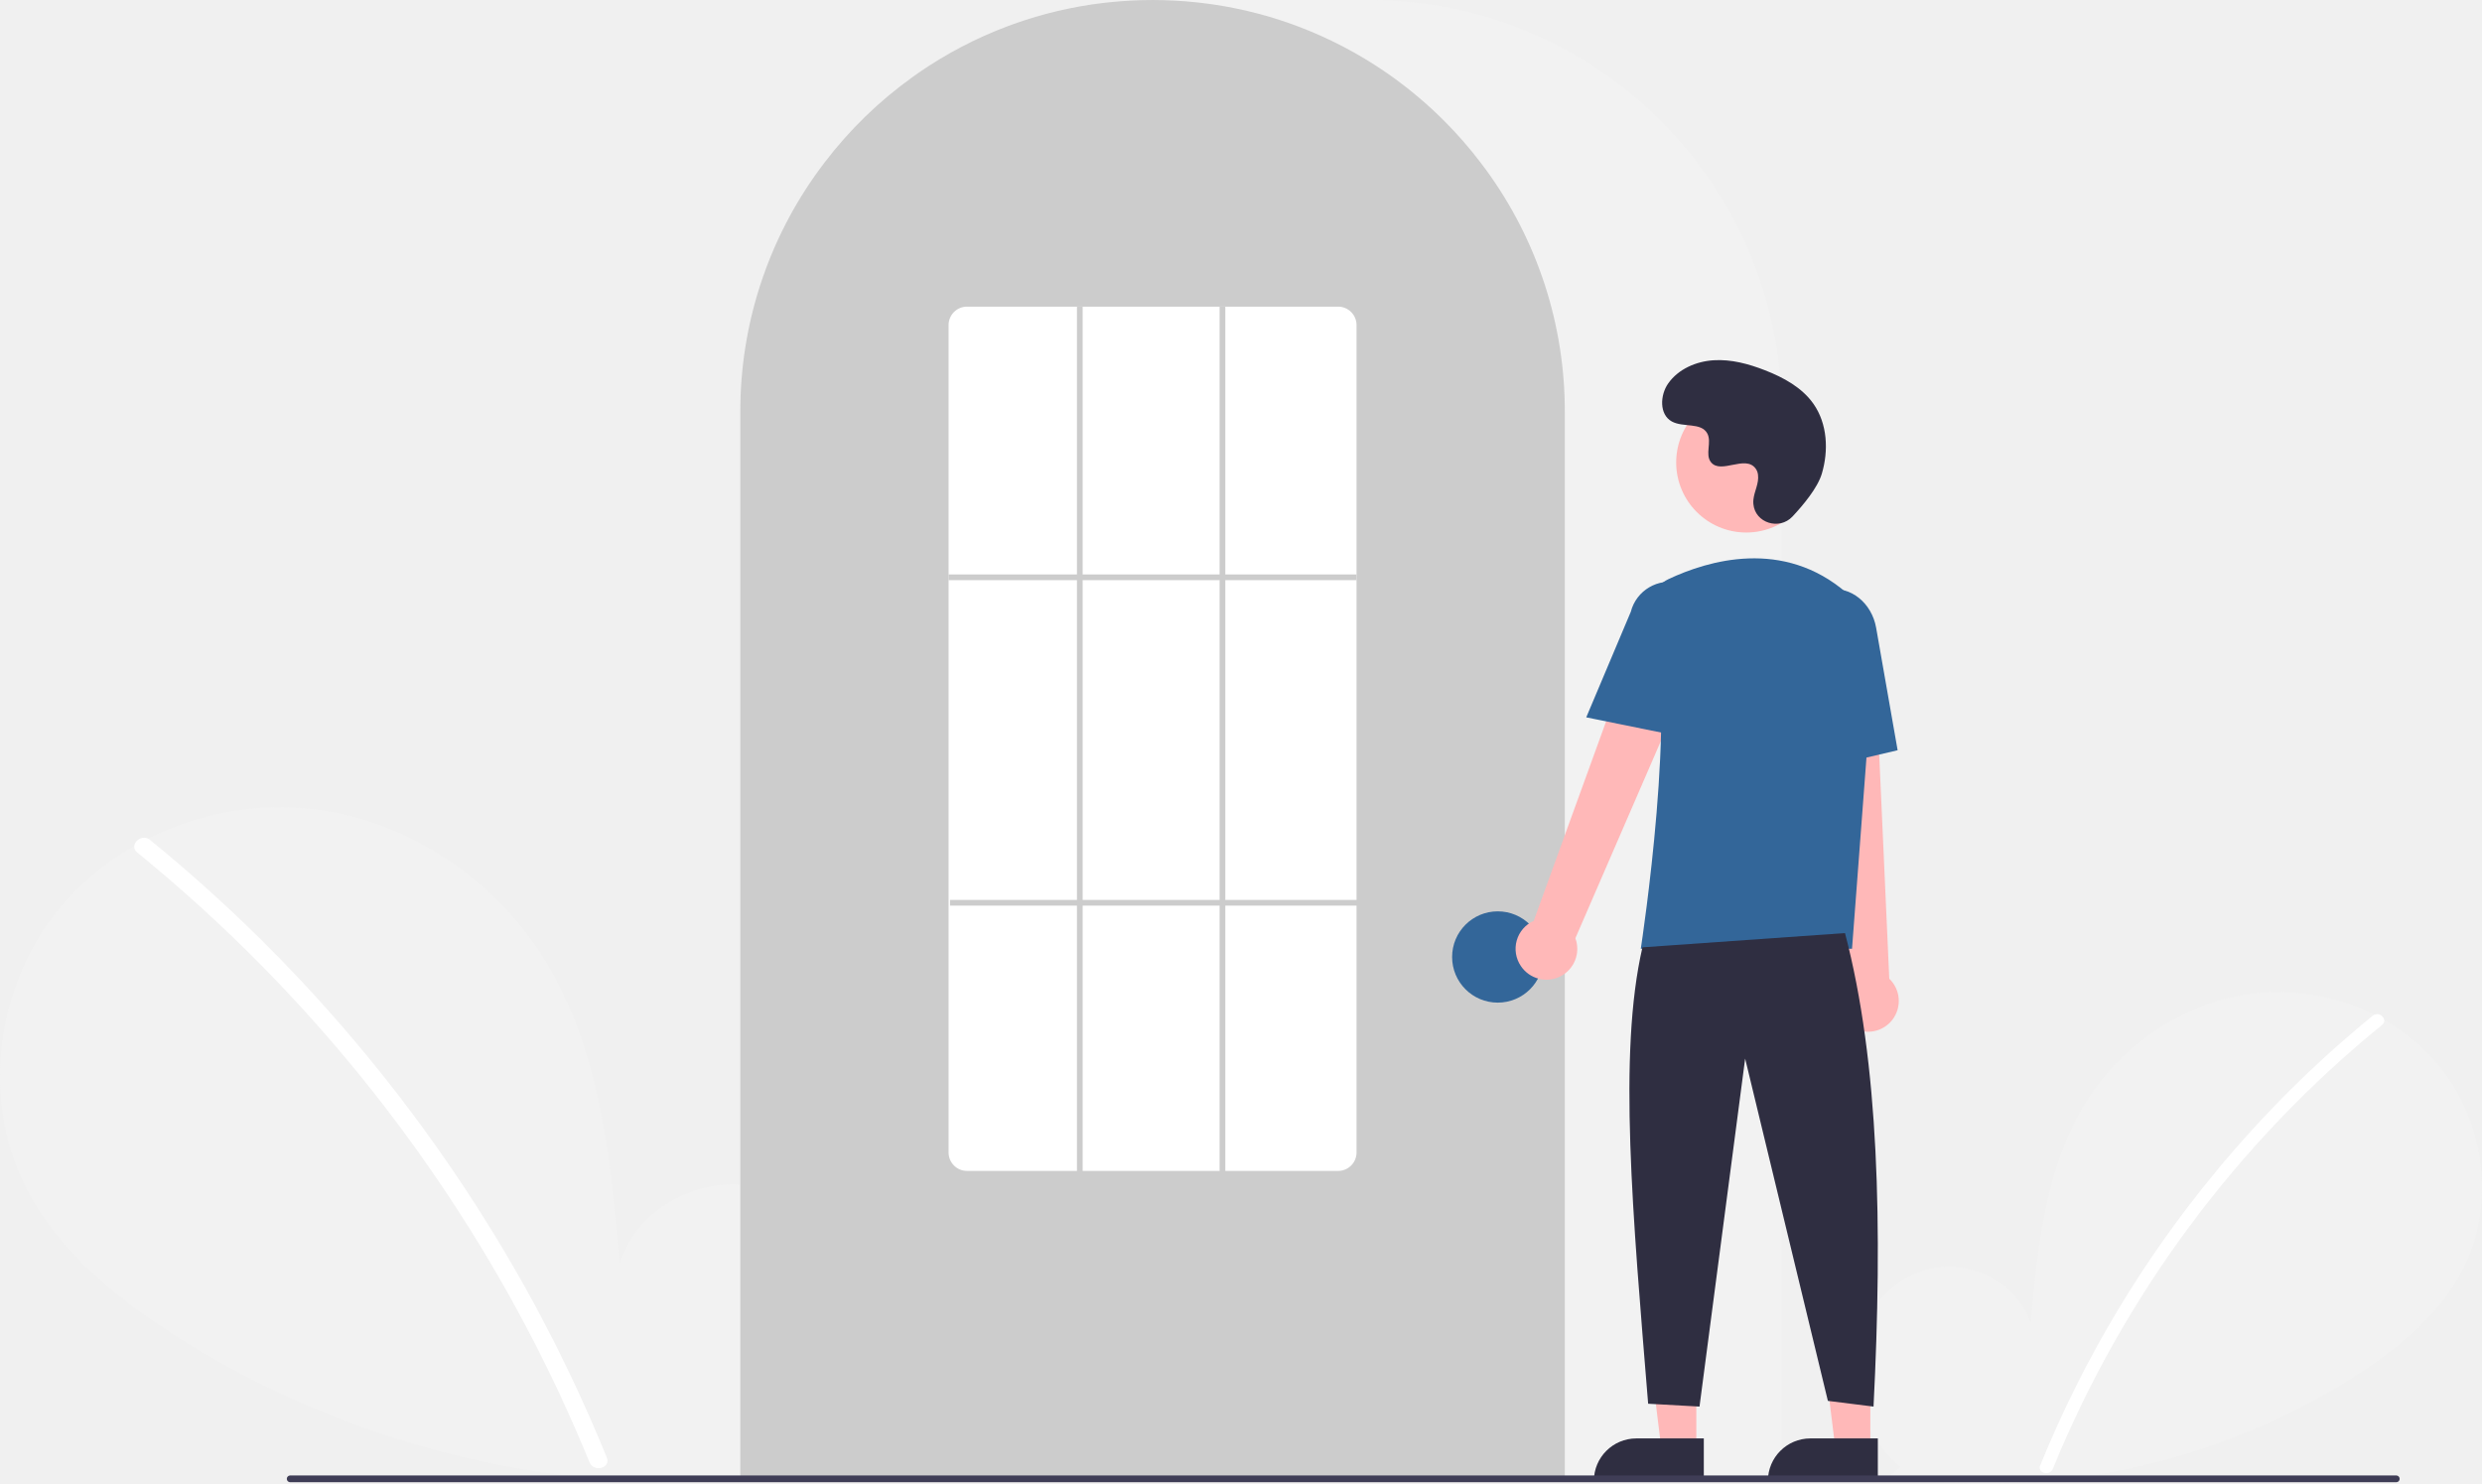
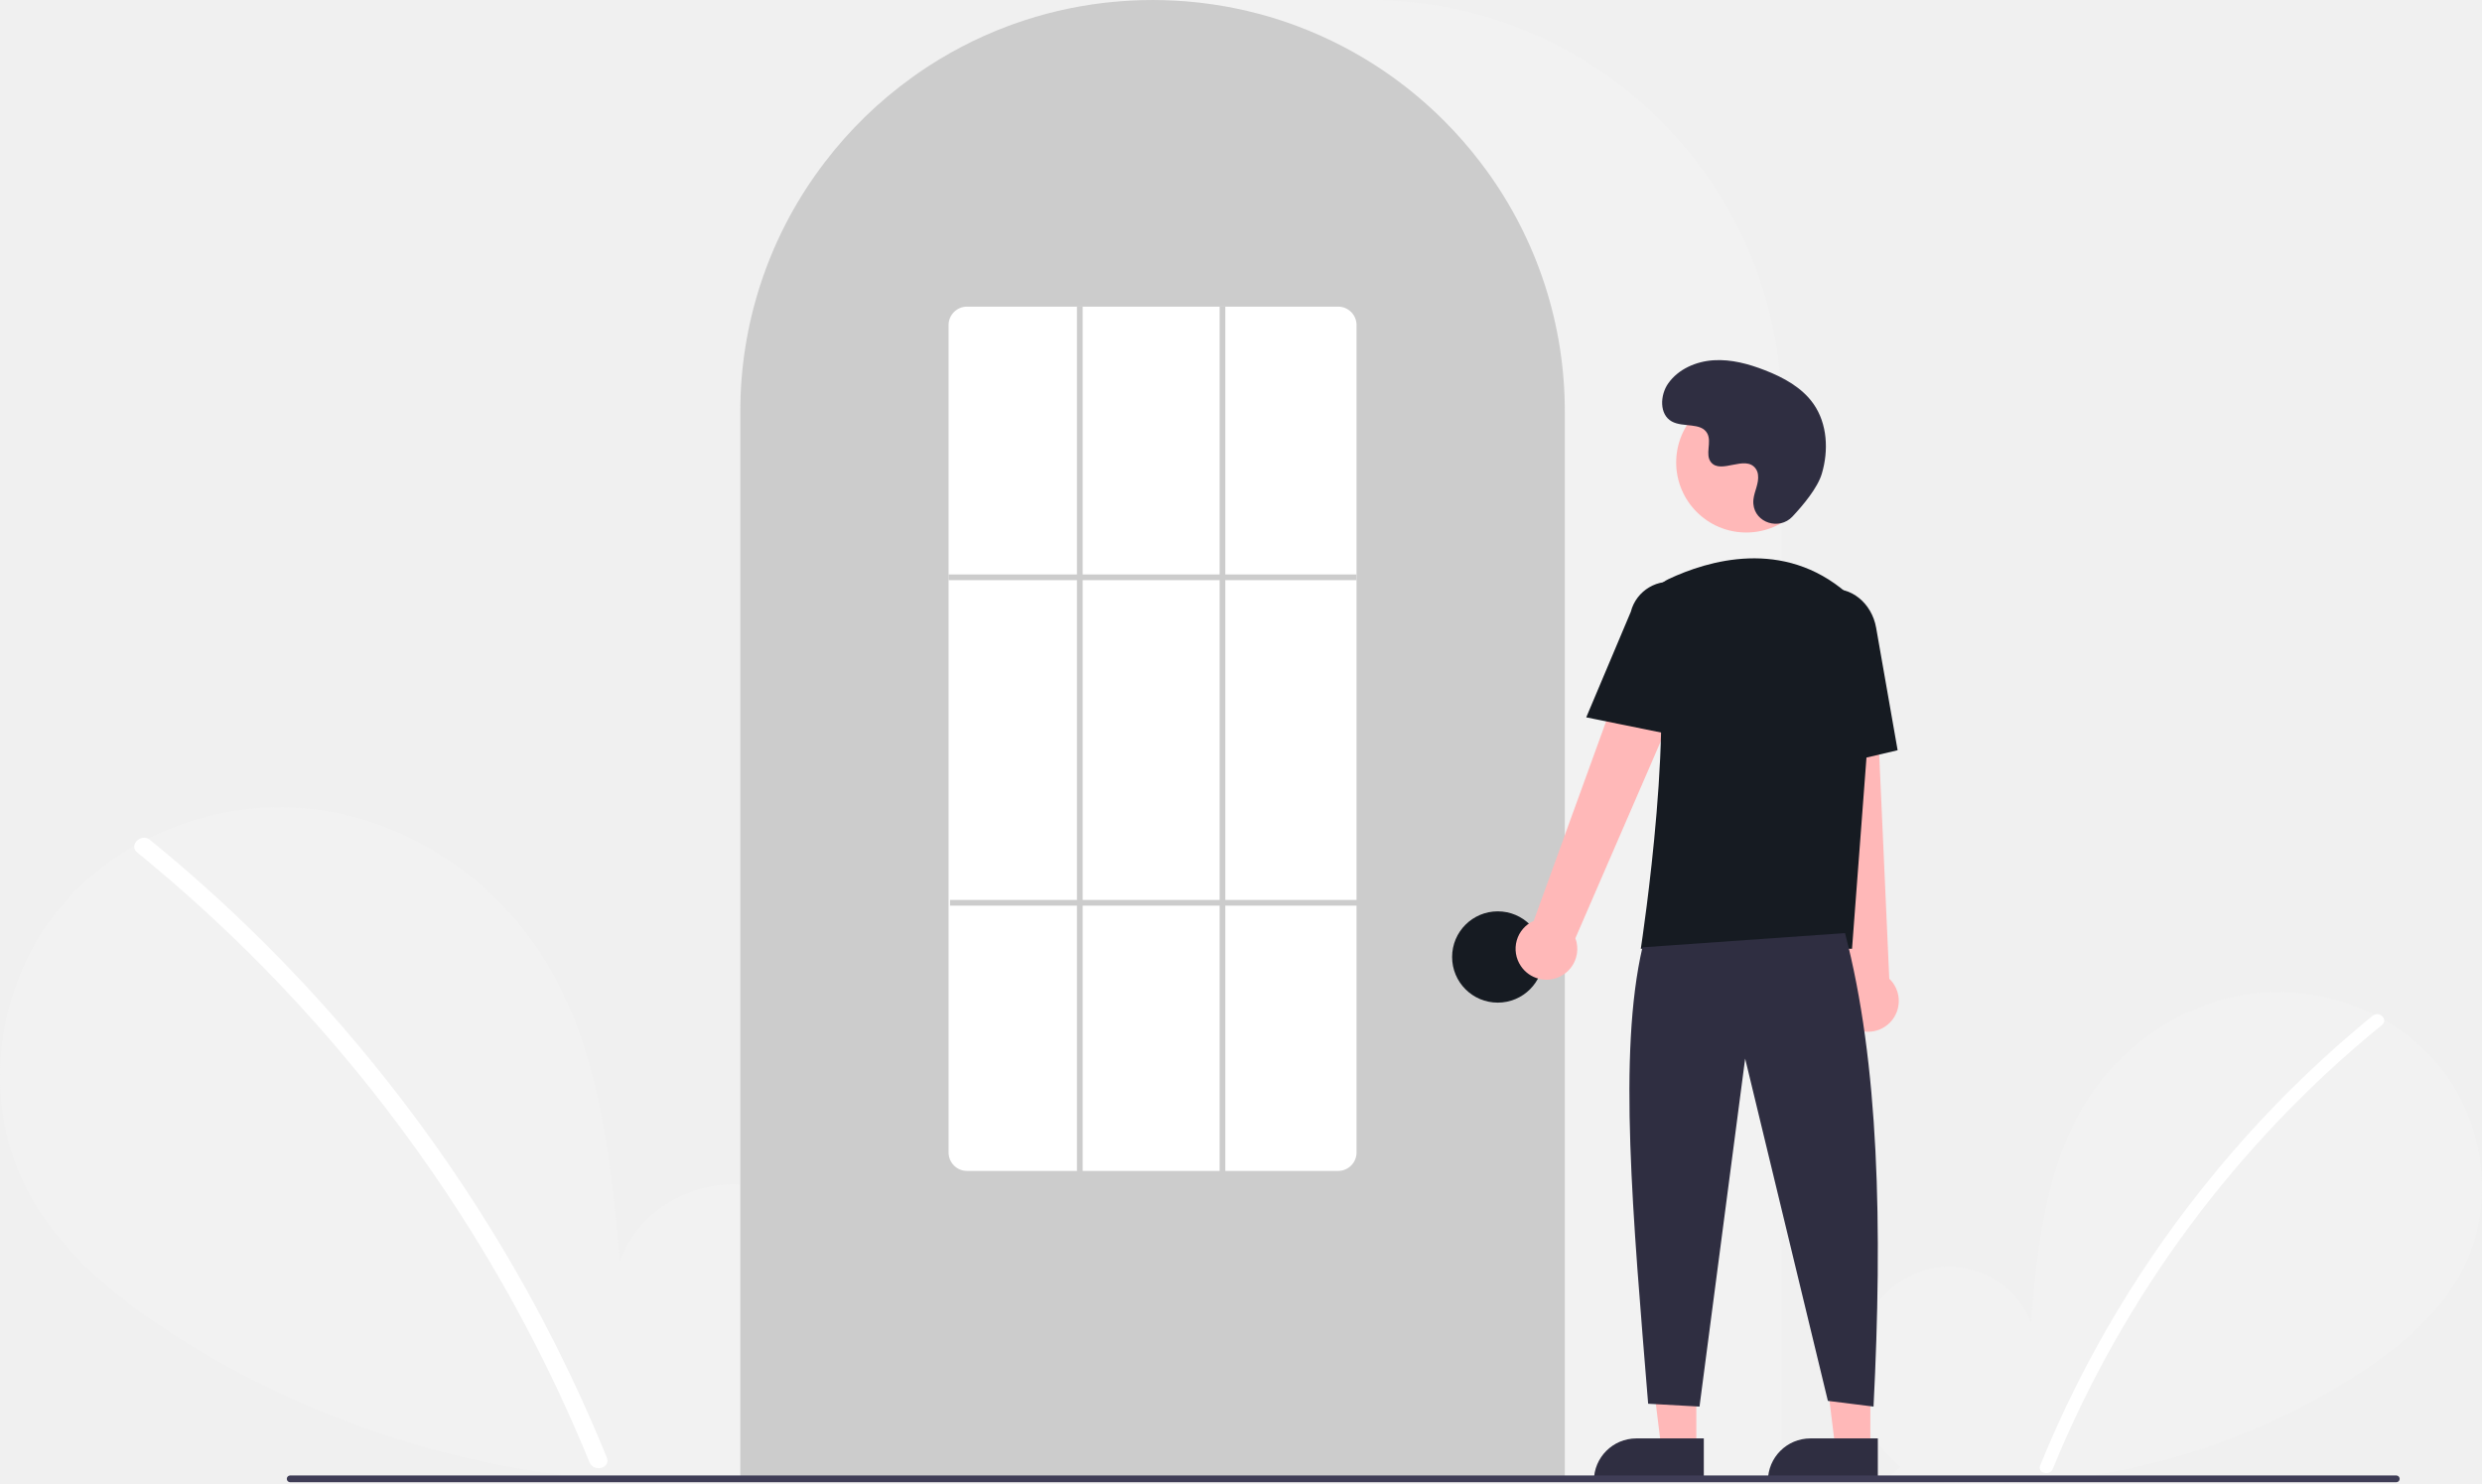
<svg xmlns="http://www.w3.org/2000/svg" data-name="Layer 1" width="870" height="520.139" viewBox="0 0 870 520.139">
  <path d="M831.092,704.187c-11.138-9.412-17.904-24.28-16.13-38.754s12.764-27.78,27.018-30.854,30.504,5.435,34.834,19.359c2.383-26.846,5.129-54.818,19.402-77.68,12.924-20.701,35.309-35.514,59.569-38.164s49.803,7.359,64.933,26.507,18.835,46.985,8.238,68.969c-7.806,16.195-22.188,28.247-37.257,38.052a240.452,240.452,0,0,1-164.454,35.977Z" transform="translate(-165 -189.9307)" fill="#f2f2f2" />
  <path d="M996.728,546.01a393.414,393.414,0,0,0-54.826,54.442,394.561,394.561,0,0,0-61.752,103.194c-1.112,2.725,3.313,3.911,4.412,1.216A392.342,392.342,0,0,1,999.963,549.245c2.284-1.86-.97-5.08-3.236-3.236Z" transform="translate(-165 -189.9307)" fill="#fff" />
  <path d="M445.067,701.63c15.299-12.927,24.591-33.348,22.154-53.228s-17.531-38.156-37.11-42.377-41.897,7.464-47.844,26.59c-3.273-36.873-7.044-75.292-26.648-106.693-17.751-28.433-48.497-48.778-81.818-52.418s-68.404,10.107-89.185,36.407-25.869,64.535-11.315,94.729c10.722,22.243,30.475,38.797,51.172,52.264,66.03,42.965,147.939,60.884,225.877,49.415" transform="translate(-165 -189.9307)" fill="#f2f2f2" />
  <path d="M217.567,484.373a540.355,540.355,0,0,1,75.304,74.777A548.076,548.076,0,0,1,352.257,647.04a545.835,545.835,0,0,1,25.43,53.846c1.527,3.743-4.55,5.372-6.06,1.671a536.36,536.36,0,0,0-49.009-92.727A539.734,539.734,0,0,0,256.889,528.632a538.441,538.441,0,0,0-43.766-39.815c-3.138-2.555,1.332-6.978,4.444-4.444Z" transform="translate(-165 -189.9307)" fill="#fff" />
  <path d="M789.5,708.931h-365v-374.5c0-79.678,64.822-144.5,144.5-144.5h76c79.677,0,144.5,64.822,144.5,144.5Z" transform="translate(-165 -189.9307)" fill="#f2f2f2" />
  <path d="M713.5,708.931h-289v-374.5a143.382,143.382,0,0,1,27.596-84.944c.664-.905,1.326-1.798,2.009-2.681a144.466,144.466,0,0,1,30.754-29.851c.66-.48,1.322-.952,1.994-1.423a144.16,144.16,0,0,1,31.472-16.459c.661-.25,1.334-.501,2.007-.742a144.02,144.02,0,0,1,31.108-7.336c.658-.09,1.333-.16,2.008-.23a146.288,146.288,0,0,1,31.105,0c.673.07,1.349.141,2.014.231a143.995,143.995,0,0,1,31.1,7.335c.673.241,1.346.492,2.009.743a143.799,143.799,0,0,1,31.106,16.216c.672.461,1.344.933,2.006,1.405a145.987,145.987,0,0,1,18.384,15.564,144.305,144.305,0,0,1,12.724,14.551c.681.88,1.343,1.773,2.005,2.677A143.382,143.382,0,0,1,713.5,334.431Z" transform="translate(-165 -189.9307)" fill="#ccc" />
-   <circle cx="525" cy="335.5" r="16" fill="#336699" />
+   <circle cx="525" cy="335.5" r="16" fill="#161b22" />
  <polygon points="594.599 507.783 582.339 507.783 576.506 460.495 594.601 460.496 594.599 507.783" fill="#ffb8b8" />
  <path d="M573.582,504.28h23.644a0,0,0,0,1,0,0v14.887a0,0,0,0,1,0,0H558.695a0,0,0,0,1,0,0v0a14.887,14.887,0,0,1,14.887-14.887Z" fill="#2f2e41" />
  <polygon points="655.599 507.783 643.339 507.783 637.506 460.495 655.601 460.496 655.599 507.783" fill="#ffb8b8" />
  <path d="M634.582,504.28h23.644a0,0,0,0,1,0,0v14.887a0,0,0,0,1,0,0H619.695a0,0,0,0,1,0,0v0a14.887,14.887,0,0,1,14.887-14.887Z" fill="#2f2e41" />
  <path d="M698.098,528.6a10.743,10.743,0,0,1,4.511-15.843l41.676-114.867L764.791,409.082,717.206,518.853a10.801,10.801,0,0,1-19.109,9.748Z" transform="translate(-165 -189.9307)" fill="#ffb8b8" />
  <path d="M814.336,550.184a10.743,10.743,0,0,1-2.893-16.217L798.533,412.458l23.338,1.066L827.236,533.045a10.801,10.801,0,0,1-12.9,17.139Z" transform="translate(-165 -189.9307)" fill="#ffb8b8" />
  <circle cx="612.106" cy="162.123" r="24.561" fill="#ffb8b8" />
-   <path d="M814.18,522.549H740.133l.089-.576c.133-.861,13.197-86.439,3.562-114.436a11.813,11.813,0,0,1,6.069-14.584h0c13.772-6.485,40.208-14.471,62.52,4.909a28.234,28.234,0,0,1,9.459,23.396Z" transform="translate(-165 -189.9307)" fill="#336699" />
-   <path d="M754.354,448.181,721.018,441.418l15.626-37.03a13.997,13.997,0,0,1,27.106,6.998Z" transform="translate(-165 -189.9307)" fill="#336699" />
-   <path d="M797.05,460.739l-2.004-45.941c-1.52-8.636,3.424-16.8,11.027-18.135,7.605-1.33,15.032,4.66,16.558,13.36l7.533,42.928Z" transform="translate(-165 -189.9307)" fill="#336699" />
+   <path d="M814.18,522.549H740.133l.089-.576c.133-.861,13.197-86.439,3.562-114.436a11.813,11.813,0,0,1,6.069-14.584h0c13.772-6.485,40.208-14.471,62.52,4.909a28.234,28.234,0,0,1,9.459,23.396Z" transform="translate(-165 -189.9307)" fill="#161b22" />
+   <path d="M754.354,448.181,721.018,441.418l15.626-37.03a13.997,13.997,0,0,1,27.106,6.998Z" transform="translate(-165 -189.9307)" fill="#161b22" />
+   <path d="M797.05,460.739l-2.004-45.941c-1.52-8.636,3.424-16.8,11.027-18.135,7.605-1.33,15.032,4.66,16.558,13.36l7.533,42.928Z" transform="translate(-165 -189.9307)" fill="#161b22" />
  <path d="M811.716,517.049c11.915,45.377,13.214,103.069,10,166l-16-2-29-120-16,122-18-1c-5.377-66.03-10.613-122.715-2-160Z" transform="translate(-165 -189.9307)" fill="#2f2e41" />
  <path d="M793.289,371.035c-4.582,4.881-13.091,2.261-13.688-4.407a8.055,8.055,0,0,1,.01-1.556c.308-2.954,2.015-5.635,1.606-8.754a4.59,4.59,0,0,0-.84-2.149c-3.651-4.889-12.222,2.187-15.668-2.239-2.113-2.714.371-6.987-1.251-10.021-2.14-4.004-8.479-2.029-12.454-4.221-4.423-2.439-4.158-9.225-1.247-13.353,3.551-5.034,9.776-7.72,15.923-8.107s12.253,1.275,17.992,3.511c6.521,2.541,12.988,6.054,17.001,11.788,4.88,6.973,5.35,16.348,2.909,24.502C802.098,360.99,797.031,367.049,793.289,371.035Z" transform="translate(-165 -189.9307)" fill="#2f2e41" />
  <path d="M1004.982,709.574h-738.294a1.191,1.191,0,0,1,0-2.381h738.294a1.191,1.191,0,0,1,0,2.381Z" transform="translate(-165 -189.9307)" fill="#3f3d56" />
  <path d="M634,600.431H504a6.465,6.465,0,0,1-6.5-6.415V303.846a6.465,6.465,0,0,1,6.5-6.415H634a6.465,6.465,0,0,1,6.5,6.415V594.015A6.465,6.465,0,0,1,634,600.431Z" transform="translate(-165 -189.9307)" fill="#fff" />
  <rect x="332.5" y="201.39" width="143" height="2" fill="#ccc" />
  <rect x="333" y="315.5" width="143" height="2" fill="#ccc" />
  <rect x="377.5" y="107.5" width="2" height="304" fill="#ccc" />
  <rect x="427.5" y="107.5" width="2" height="304" fill="#ccc" />
</svg>
